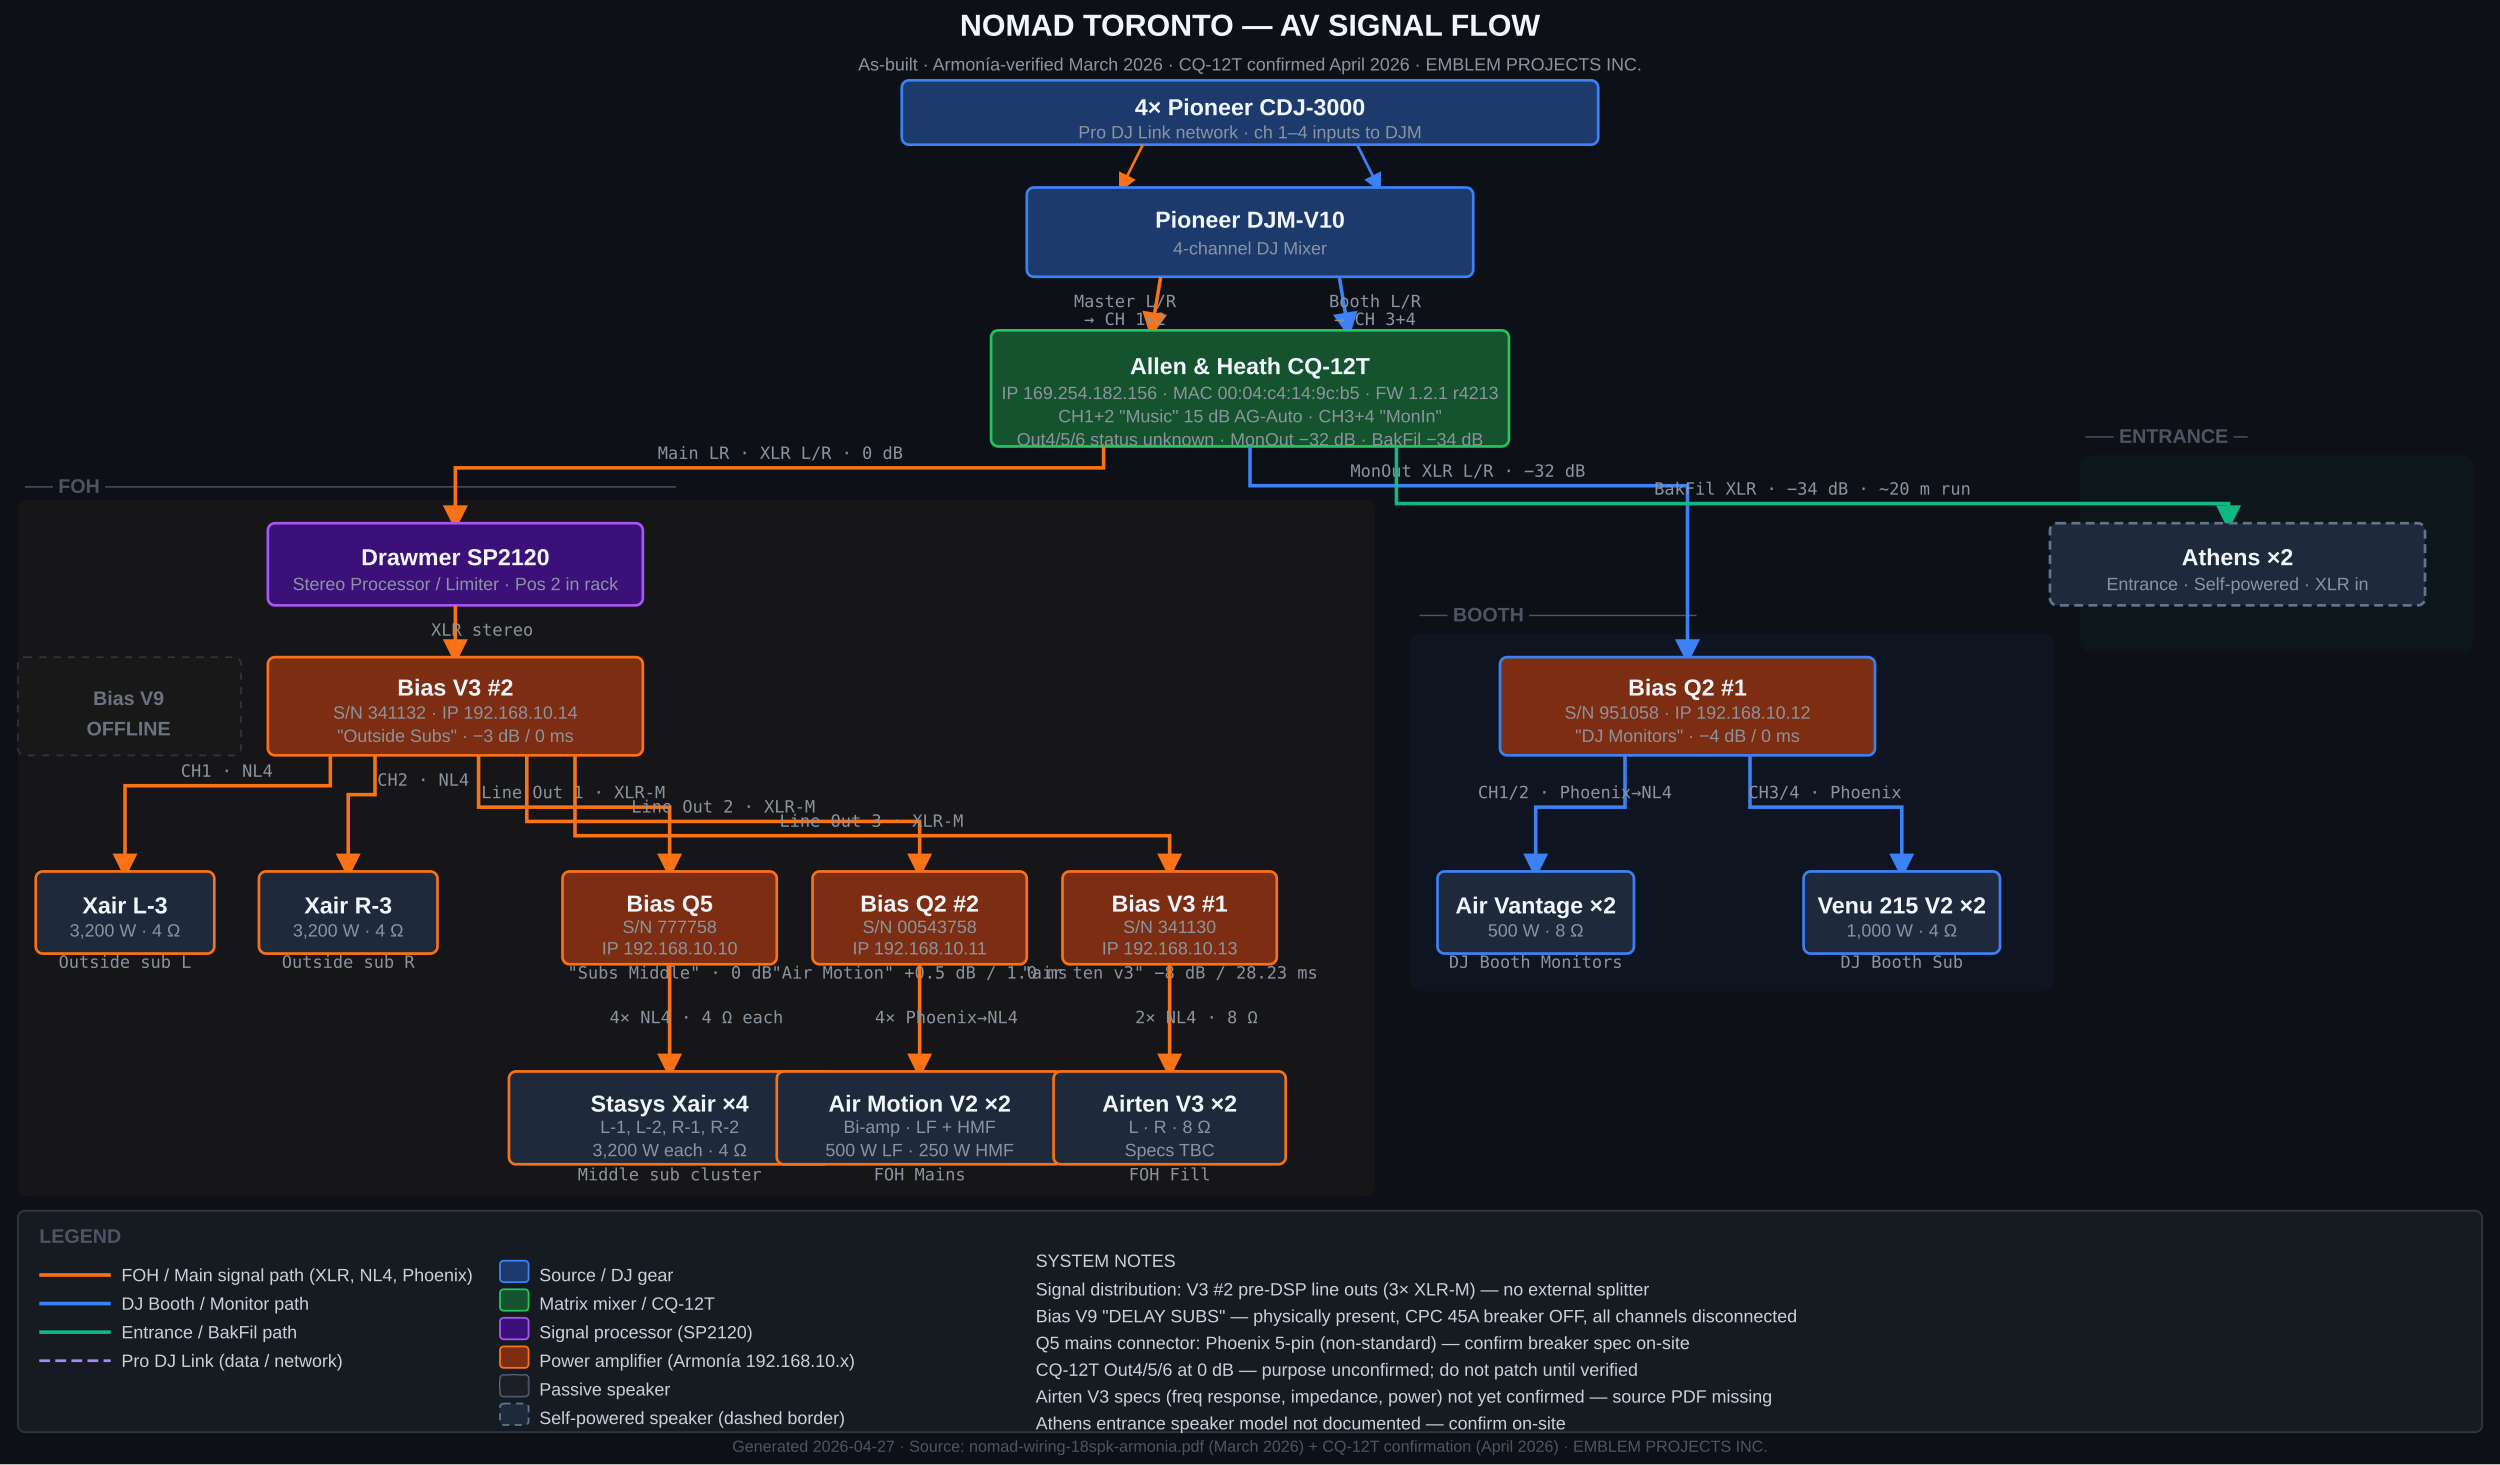
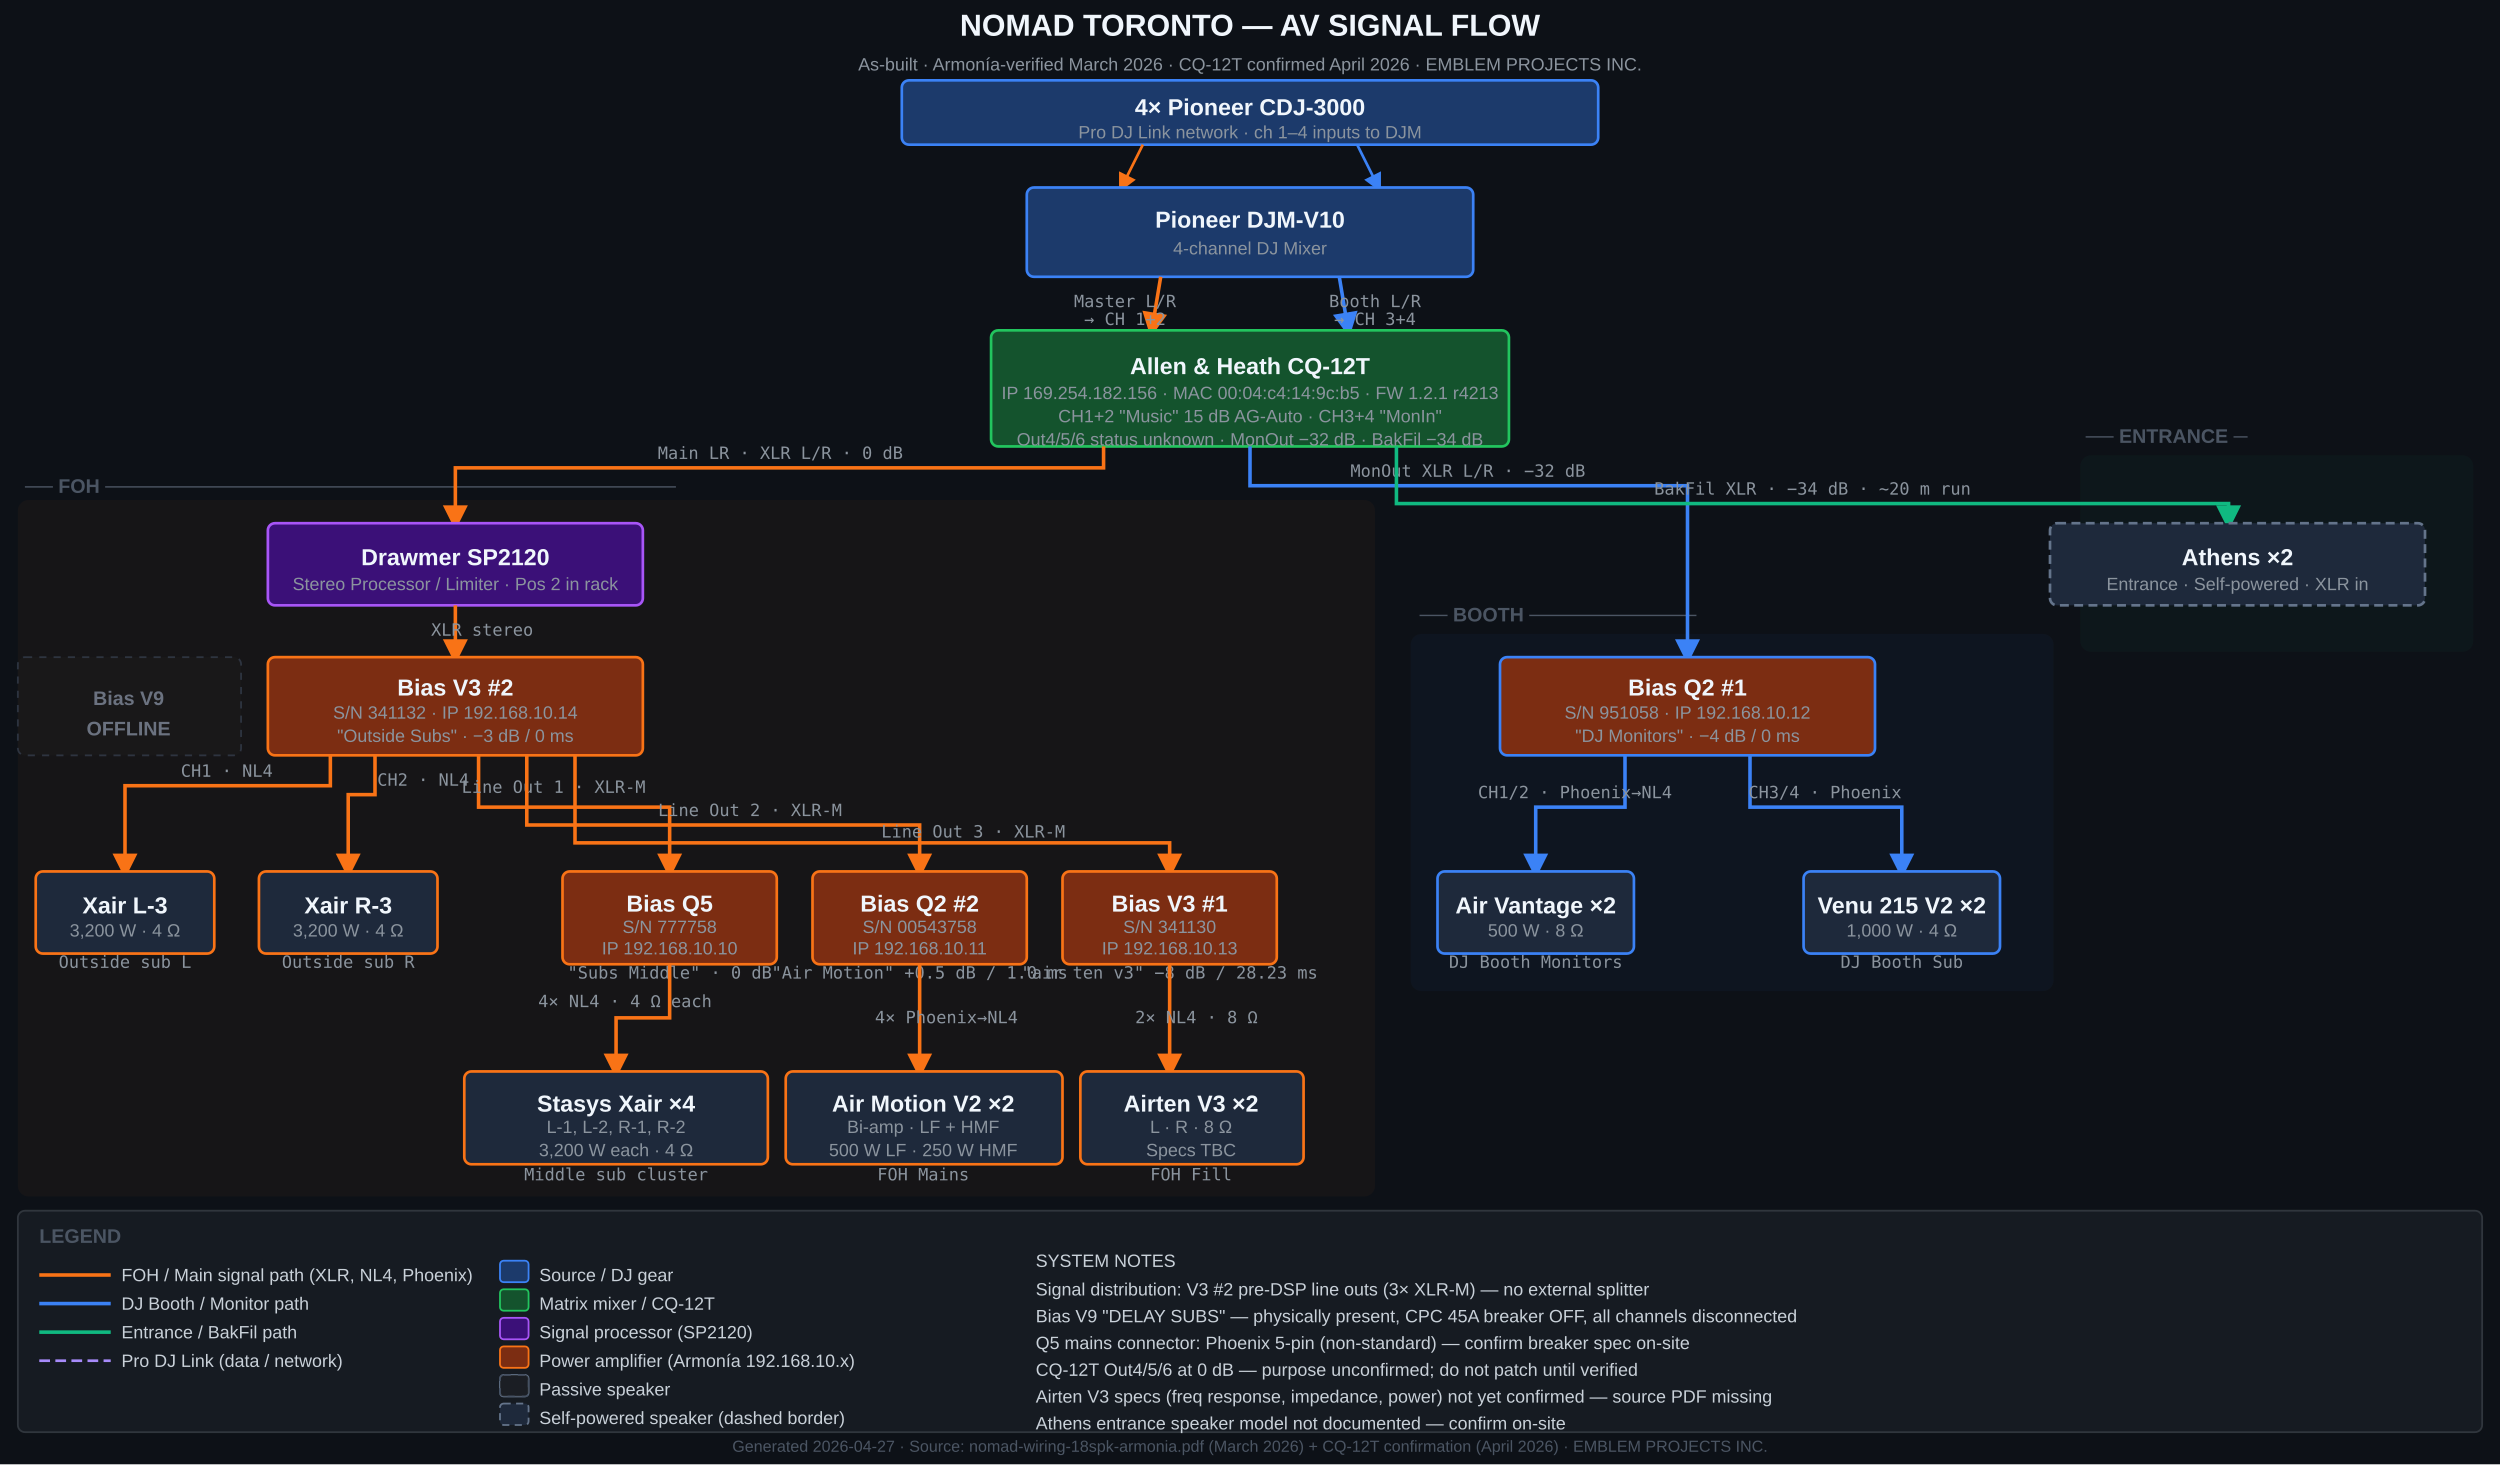
<svg xmlns="http://www.w3.org/2000/svg" viewBox="0 0 1400 820" width="1400" height="820" role="img" aria-labelledby="sf-title sf-desc">
  <defs>
    <style>
    text { font-family: 'Segoe UI', Arial, sans-serif; }
    .lbl  { fill:#f0f6fc; font-size:13px; font-weight:600; text-anchor:middle; dominant-baseline:central; }
    .sub  { fill:#8b949e; font-size:10px; text-anchor:middle; dominant-baseline:central; }
    .conn { fill:#8b949e; font-size:9.5px; font-family:'Segoe UI Mono',monospace; text-anchor:middle; }
    .gain { fill:#fcd34d; font-size:10px; font-family:'Segoe UI Mono',monospace; text-anchor:middle; }
    .zone { fill:#4b5563; font-size:11px; font-weight:600; }
    .hdr  { fill:#f0f6fc; font-size:17px; font-weight:700; text-anchor:middle; }
    .foot { fill:#4b5563; font-size:9px; text-anchor:middle; }
    .offltxt { fill:#6b7280; font-size:11px; font-weight:600; text-anchor:middle; dominant-baseline:central; }
    .leg  { fill:#c9d1d9; font-size:10px; dominant-baseline:central; }
  </style>
    <marker id="ah-foh" markerWidth="7" markerHeight="7" refX="5" refY="3.5" orient="auto">
      <path d="M0,0 L0,7 L7,3.5z" fill="#f97316" />
    </marker>
    <marker id="ah-booth" markerWidth="7" markerHeight="7" refX="5" refY="3.5" orient="auto">
      <path d="M0,0 L0,7 L7,3.5z" fill="#3b82f6" />
    </marker>
    <marker id="ah-ent" markerWidth="7" markerHeight="7" refX="5" refY="3.5" orient="auto">
      <path d="M0,0 L0,7 L7,3.5z" fill="#10b981" />
    </marker>
    <marker id="ah-data" markerWidth="7" markerHeight="7" refX="5" refY="3.5" orient="auto">
      <path d="M0,0 L0,7 L7,3.5z" fill="#a78bfa" />
    </marker>
  </defs>
  <rect width="1400" height="820" fill="#0d1117" />
  <rect x="10" y="280" width="760" height="390" rx="6" fill="#f97316" opacity="0.04" />
  <rect x="790" y="355" width="360" height="200" rx="6" fill="#3b82f6" opacity="0.04" />
  <rect x="1165" y="255" width="220" height="110" rx="6" fill="#10b981" opacity="0.04" />
  <text x="700" y="20" class="hdr">NOMAD TORONTO — AV SIGNAL FLOW</text>
  <text x="700" y="36" class="sub">As-built · Armonía-verified March 2026 · CQ-12T confirmed April 2026 · EMBLEM PROJECTS INC.</text>
  <text x="14" y="276" class="zone">── FOH ─────────────────────────────────────────</text>
  <text x="795" y="348" class="zone">── BOOTH ────────────</text>
  <text x="1168" y="248" class="zone">── ENTRANCE ─</text>
  <rect x="505" y="45" width="390" height="36" rx="4" fill="#1c3a6b" stroke="#3b82f6" stroke-width="1.5" />
  <text x="700" y="60" class="lbl">4× Pioneer CDJ-3000</text>
  <text x="700" y="74" class="sub">Pro DJ Link network · ch 1–4 inputs to DJM</text>
  <line x1="640" y1="81" x2="628" y2="105" stroke="#f97316" stroke-width="1.5" marker-end="url(#ah-foh)" />
  <line x1="760" y1="81" x2="772" y2="105" stroke="#3b82f6" stroke-width="1.5" marker-end="url(#ah-booth)" />
  <rect x="575" y="105" width="250" height="50" rx="4" fill="#1c3a6b" stroke="#3b82f6" stroke-width="1.5" />
  <text x="700" y="123" class="lbl">Pioneer DJM-V10</text>
  <text x="700" y="139" class="sub">4-channel DJ Mixer</text>
  <line x1="650" y1="155" x2="645" y2="185" stroke="#f97316" stroke-width="2" marker-end="url(#ah-foh)" />
  <text x="630" y="172" class="conn" text-anchor="end">Master L/R</text>
  <text x="630" y="182" class="conn" text-anchor="end">→ CH 1+2</text>
  <line x1="750" y1="155" x2="755" y2="185" stroke="#3b82f6" stroke-width="2" marker-end="url(#ah-booth)" />
  <text x="770" y="172" class="conn" text-anchor="start">Booth L/R</text>
  <text x="770" y="182" class="conn" text-anchor="start">→ CH 3+4</text>
  <rect x="555" y="185" width="290" height="65" rx="4" fill="#14532d" stroke="#22c55e" stroke-width="1.5" />
  <text x="700" y="205" class="lbl">Allen &amp; Heath CQ-12T</text>
  <text x="700" y="220" class="sub">IP 169.254.182.156 · MAC 00:04:c4:14:9c:b5 · FW 1.2.1 r4213</text>
  <text x="700" y="233" class="sub">CH1+2 "Music" 15 dB AG-Auto · CH3+4 "MonIn"</text>
  <text x="700" y="246" class="sub">Out4/5/6 status unknown · MonOut −32 dB · BakFil −34 dB</text>
  <path d="M 618,250 V 262 H 255 V 293" fill="none" stroke="#f97316" stroke-width="2" marker-end="url(#ah-foh)" />
  <text x="437" y="257" class="conn">Main LR · XLR L/R · 0 dB</text>
  <path d="M 700,250 V 272 H 945 V 368" fill="none" stroke="#3b82f6" stroke-width="2" marker-end="url(#ah-booth)" />
  <text x="822" y="267" class="conn">MonOut XLR L/R · −32 dB</text>
  <path d="M 782,250 V 282 H 1248 V 293" fill="none" stroke="#10b981" stroke-width="2" marker-end="url(#ah-ent)" />
  <text x="1015" y="277" class="conn">BakFil XLR · −34 dB · ~20 m run</text>
  <rect x="150" y="293" width="210" height="46" rx="4" fill="#3b1078" stroke="#a855f7" stroke-width="1.5" />
  <text x="255" y="312" class="lbl">Drawmer SP2120</text>
  <text x="255" y="327" class="sub">Stereo Processor / Limiter · Pos 2 in rack</text>
  <line x1="255" y1="339" x2="255" y2="368" stroke="#f97316" stroke-width="2" marker-end="url(#ah-foh)" />
  <text x="270" y="356" class="conn" text-anchor="start">XLR stereo</text>
  <rect x="1148" y="293" width="210" height="46" rx="4" fill="#1e293b" stroke="#64748b" stroke-width="1.5" stroke-dasharray="5,3" />
  <text x="1253" y="312" class="lbl">Athens ×2</text>
  <text x="1253" y="327" class="sub">Entrance · Self-powered · XLR in</text>
  <rect x="10" y="368" width="125" height="55" rx="4" fill="#1a1a1a" stroke="#374151" stroke-width="1" stroke-dasharray="4,4" opacity="0.7" />
  <text x="72" y="391" class="offltxt">Bias V9</text>
  <text x="72" y="408" class="offltxt">OFFLINE</text>
  <rect x="150" y="368" width="210" height="55" rx="4" fill="#7c2d12" stroke="#f97316" stroke-width="1.5" />
  <text x="255" y="385" class="lbl">Bias V3 #2</text>
  <text x="255" y="399" class="sub">S/N 341132 · IP 192.168.10.14</text>
  <text x="255" y="412" class="sub">"Outside Subs" · −3 dB / 0 ms</text>
  <rect x="840" y="368" width="210" height="55" rx="4" fill="#7c2d12" stroke="#3b82f6" stroke-width="1.5" />
  <text x="945" y="385" class="lbl">Bias Q2 #1</text>
  <text x="945" y="399" class="sub">S/N 951058 · IP 192.168.10.12</text>
  <text x="945" y="412" class="sub">"DJ Monitors" · −4 dB / 0 ms</text>
  <path d="M 185,423 V 440 H 70 V 488" fill="none" stroke="#f97316" stroke-width="2" marker-end="url(#ah-foh)" />
  <text x="127" y="435" class="conn">CH1 · NL4</text>
  <path d="M 210,423 V 445 H 195 V 488" fill="none" stroke="#f97316" stroke-width="2" marker-end="url(#ah-foh)" />
  <text x="237" y="440" class="conn" text-anchor="start">CH2 · NL4</text>
  <path d="M 268,423 V 452 H 375 V 488" fill="none" stroke="#f97316" stroke-width="2" marker-end="url(#ah-foh)" />
-   <text x="321" y="447" class="conn">Line Out 1 · XLR-M</text>
-   <path d="M 295,423 V 460 H 515 V 488" fill="none" stroke="#f97316" stroke-width="2" marker-end="url(#ah-foh)" />
-   <text x="405" y="455" class="conn">Line Out 2 · XLR-M</text>
-   <path d="M 322,423 V 468 H 655 V 488" fill="none" stroke="#f97316" stroke-width="2" marker-end="url(#ah-foh)" />
-   <text x="488" y="463" class="conn">Line Out 3 · XLR-M</text>
+   <text x="310" y="444" class="conn">Line Out 1 · XLR-M</text>
+   <path d="M 295,423 V 462 H 515 V 488" fill="none" stroke="#f97316" stroke-width="2" marker-end="url(#ah-foh)" />
+   <text x="420" y="457" class="conn">Line Out 2 · XLR-M</text>
+   <path d="M 322,423 V 472 H 655 V 488" fill="none" stroke="#f97316" stroke-width="2" marker-end="url(#ah-foh)" />
+   <text x="545" y="469" class="conn">Line Out 3 · XLR-M</text>
  <path d="M 910,423 V 452 H 860 V 488" fill="none" stroke="#3b82f6" stroke-width="2" marker-end="url(#ah-booth)" />
  <text x="882" y="447" class="conn">CH1/2 · Phoenix→NL4</text>
  <path d="M 980,423 V 452 H 1065 V 488" fill="none" stroke="#3b82f6" stroke-width="2" marker-end="url(#ah-booth)" />
  <text x="1022" y="447" class="conn">CH3/4 · Phoenix</text>
  <rect x="20" y="488" width="100" height="46" rx="4" fill="#1e293b" stroke="#f97316" stroke-width="1.5" />
  <text x="70" y="507" class="lbl" font-size="11">Xair L-3</text>
  <text x="70" y="521" class="sub">3,200 W · 4 Ω</text>
  <text x="70" y="542" class="conn">Outside sub L</text>
  <rect x="145" y="488" width="100" height="46" rx="4" fill="#1e293b" stroke="#f97316" stroke-width="1.5" />
  <text x="195" y="507" class="lbl" font-size="11">Xair R-3</text>
  <text x="195" y="521" class="sub">3,200 W · 4 Ω</text>
  <text x="195" y="542" class="conn">Outside sub R</text>
  <rect x="315" y="488" width="120" height="52" rx="4" fill="#7c2d12" stroke="#f97316" stroke-width="1.5" />
  <text x="375" y="506" class="lbl">Bias Q5</text>
  <text x="375" y="519" class="sub">S/N 777758</text>
  <text x="375" y="531" class="sub">IP 192.168.10.10</text>
  <text x="375" y="548" class="conn">"Subs Middle" · 0 dB</text>
  <rect x="455" y="488" width="120" height="52" rx="4" fill="#7c2d12" stroke="#f97316" stroke-width="1.5" />
  <text x="515" y="506" class="lbl">Bias Q2 #2</text>
  <text x="515" y="519" class="sub">S/N 00543758</text>
  <text x="515" y="531" class="sub">IP 192.168.10.11</text>
  <text x="515" y="548" class="conn">"Air Motion" +0.5 dB / 1.0 ms</text>
  <rect x="595" y="488" width="120" height="52" rx="4" fill="#7c2d12" stroke="#f97316" stroke-width="1.5" />
  <text x="655" y="506" class="lbl">Bias V3 #1</text>
  <text x="655" y="519" class="sub">S/N 341130</text>
  <text x="655" y="531" class="sub">IP 192.168.10.13</text>
  <text x="655" y="548" class="conn">"air ten v3" −8 dB / 28.23 ms</text>
  <rect x="805" y="488" width="110" height="46" rx="4" fill="#1e293b" stroke="#3b82f6" stroke-width="1.5" />
  <text x="860" y="507" class="lbl" font-size="11">Air Vantage ×2</text>
  <text x="860" y="521" class="sub">500 W · 8 Ω</text>
  <text x="860" y="542" class="conn">DJ Booth Monitors</text>
  <rect x="1010" y="488" width="110" height="46" rx="4" fill="#1e293b" stroke="#3b82f6" stroke-width="1.5" />
  <text x="1065" y="507" class="lbl" font-size="11">Venu 215 V2 ×2</text>
  <text x="1065" y="521" class="sub">1,000 W · 4 Ω</text>
  <text x="1065" y="542" class="conn">DJ Booth Sub</text>
-   <path d="M 375,540 V 600" fill="none" stroke="#f97316" stroke-width="2" marker-end="url(#ah-foh)" />
-   <text x="390" y="573" class="conn" text-anchor="start">4× NL4 · 4 Ω each</text>
+   <path d="M 375,540 V 570 H 345 V 600" fill="none" stroke="#f97316" stroke-width="2" marker-end="url(#ah-foh)" />
+   <text x="350" y="564" class="conn" text-anchor="end">4× NL4 · 4 Ω each</text>
  <path d="M 515,540 V 600" fill="none" stroke="#f97316" stroke-width="2" marker-end="url(#ah-foh)" />
  <text x="530" y="573" class="conn" text-anchor="start">4× Phoenix→NL4</text>
  <path d="M 655,540 V 600" fill="none" stroke="#f97316" stroke-width="2" marker-end="url(#ah-foh)" />
  <text x="670" y="573" class="conn" text-anchor="start">2× NL4 · 8 Ω</text>
-   <rect x="285" y="600" width="180" height="52" rx="4" fill="#1e293b" stroke="#f97316" stroke-width="1.5" />
-   <text x="375" y="618" class="lbl" font-size="11">Stasys Xair ×4</text>
-   <text x="375" y="631" class="sub">L-1, L-2, R-1, R-2</text>
-   <text x="375" y="644" class="sub">3,200 W each · 4 Ω</text>
-   <text x="375" y="661" class="conn">Middle sub cluster</text>
-   <rect x="435" y="600" width="160" height="52" rx="4" fill="#1e293b" stroke="#f97316" stroke-width="1.5" />
-   <text x="515" y="618" class="lbl" font-size="11">Air Motion V2 ×2</text>
-   <text x="515" y="631" class="sub">Bi-amp · LF + HMF</text>
-   <text x="515" y="644" class="sub">500 W LF · 250 W HMF</text>
-   <text x="515" y="661" class="conn">FOH Mains</text>
-   <rect x="590" y="600" width="130" height="52" rx="4" fill="#1e293b" stroke="#f97316" stroke-width="1.5" />
-   <text x="655" y="618" class="lbl" font-size="11">Airten V3 ×2</text>
-   <text x="655" y="631" class="sub">L · R · 8 Ω</text>
-   <text x="655" y="644" class="sub">Specs TBC</text>
-   <text x="655" y="661" class="conn">FOH Fill</text>
+   <rect x="260" y="600" width="170" height="52" rx="4" fill="#1e293b" stroke="#f97316" stroke-width="1.5" />
+   <text x="345" y="618" class="lbl" font-size="11">Stasys Xair ×4</text>
+   <text x="345" y="631" class="sub">L-1, L-2, R-1, R-2</text>
+   <text x="345" y="644" class="sub">3,200 W each · 4 Ω</text>
+   <text x="345" y="661" class="conn">Middle sub cluster</text>
+   <rect x="440" y="600" width="155" height="52" rx="4" fill="#1e293b" stroke="#f97316" stroke-width="1.5" />
+   <text x="517" y="618" class="lbl" font-size="11">Air Motion V2 ×2</text>
+   <text x="517" y="631" class="sub">Bi-amp · LF + HMF</text>
+   <text x="517" y="644" class="sub">500 W LF · 250 W HMF</text>
+   <text x="517" y="661" class="conn">FOH Mains</text>
+   <rect x="605" y="600" width="125" height="52" rx="4" fill="#1e293b" stroke="#f97316" stroke-width="1.5" />
+   <text x="667" y="618" class="lbl" font-size="11">Airten V3 ×2</text>
+   <text x="667" y="631" class="sub">L · R · 8 Ω</text>
+   <text x="667" y="644" class="sub">Specs TBC</text>
+   <text x="667" y="661" class="conn">FOH Fill</text>
  <rect x="10" y="678" width="1380" height="124" rx="4" fill="#161b22" stroke="#30363d" stroke-width="1" />
  <text x="22" y="696" class="zone">LEGEND</text>
  <line x1="22" y1="714" x2="62" y2="714" stroke="#f97316" stroke-width="2" />
  <text x="68" y="714" class="leg">FOH / Main signal path (XLR, NL4, Phoenix)</text>
  <line x1="22" y1="730" x2="62" y2="730" stroke="#3b82f6" stroke-width="2" />
  <text x="68" y="730" class="leg">DJ Booth / Monitor path</text>
  <line x1="22" y1="746" x2="62" y2="746" stroke="#10b981" stroke-width="2" />
  <text x="68" y="746" class="leg">Entrance / BakFil path</text>
  <line x1="22" y1="762" x2="62" y2="762" stroke="#a78bfa" stroke-width="1.5" stroke-dasharray="6,3" />
  <text x="68" y="762" class="leg">Pro DJ Link (data / network)</text>
  <rect x="280" y="706" width="16" height="12" rx="2" fill="#1c3a6b" stroke="#3b82f6" stroke-width="1" />
  <text x="302" y="714" class="leg">Source / DJ gear</text>
  <rect x="280" y="722" width="16" height="12" rx="2" fill="#14532d" stroke="#22c55e" stroke-width="1" />
  <text x="302" y="730" class="leg">Matrix mixer / CQ-12T</text>
  <rect x="280" y="738" width="16" height="12" rx="2" fill="#3b1078" stroke="#a855f7" stroke-width="1" />
  <text x="302" y="746" class="leg">Signal processor (SP2120)</text>
  <rect x="280" y="754" width="16" height="12" rx="2" fill="#7c2d12" stroke="#f97316" stroke-width="1" />
  <text x="302" y="762" class="leg">Power amplifier (Armonía 192.168.10.x)</text>
  <rect x="280" y="770" width="16" height="12" rx="2" fill="#1e293b" stroke="#64748b" stroke-width="1" />
  <text x="302" y="778" class="leg">Passive speaker</text>
  <rect x="280" y="786" width="16" height="12" rx="2" fill="#1e293b" stroke="#64748b" stroke-width="1" stroke-dasharray="4,3" />
  <text x="302" y="794" class="leg">Self-powered speaker (dashed border)</text>
  <rect x="280" y="770" width="16" height="12" rx="2" fill="#1a1a1a" stroke="#374151" stroke-width="1" stroke-dasharray="4,4" opacity="0.7" />
  <text x="580" y="706" class="leg" fill="#6b7280" font-size="9.5">SYSTEM NOTES</text>
  <text x="580" y="722" class="leg">Signal distribution: V3 #2 pre-DSP line outs (3× XLR-M) — no external splitter</text>
  <text x="580" y="737" class="leg">Bias V9 "DELAY SUBS" — physically present, CPC 45A breaker OFF, all channels disconnected</text>
  <text x="580" y="752" class="leg">Q5 mains connector: Phoenix 5-pin (non-standard) — confirm breaker spec on-site</text>
  <text x="580" y="767" class="leg">CQ-12T Out4/5/6 at 0 dB — purpose unconfirmed; do not patch until verified</text>
  <text x="580" y="782" class="leg">Airten V3 specs (freq response, impedance, power) not yet confirmed — source PDF missing</text>
  <text x="580" y="797" class="leg">Athens entrance speaker model not documented — confirm on-site</text>
  <text x="700" y="813" class="foot">Generated 2026-04-27 · Source: nomad-wiring-18spk-armonia.pdf (March 2026) + CQ-12T confirmation (April 2026) · EMBLEM PROJECTS INC.</text>
</svg>
